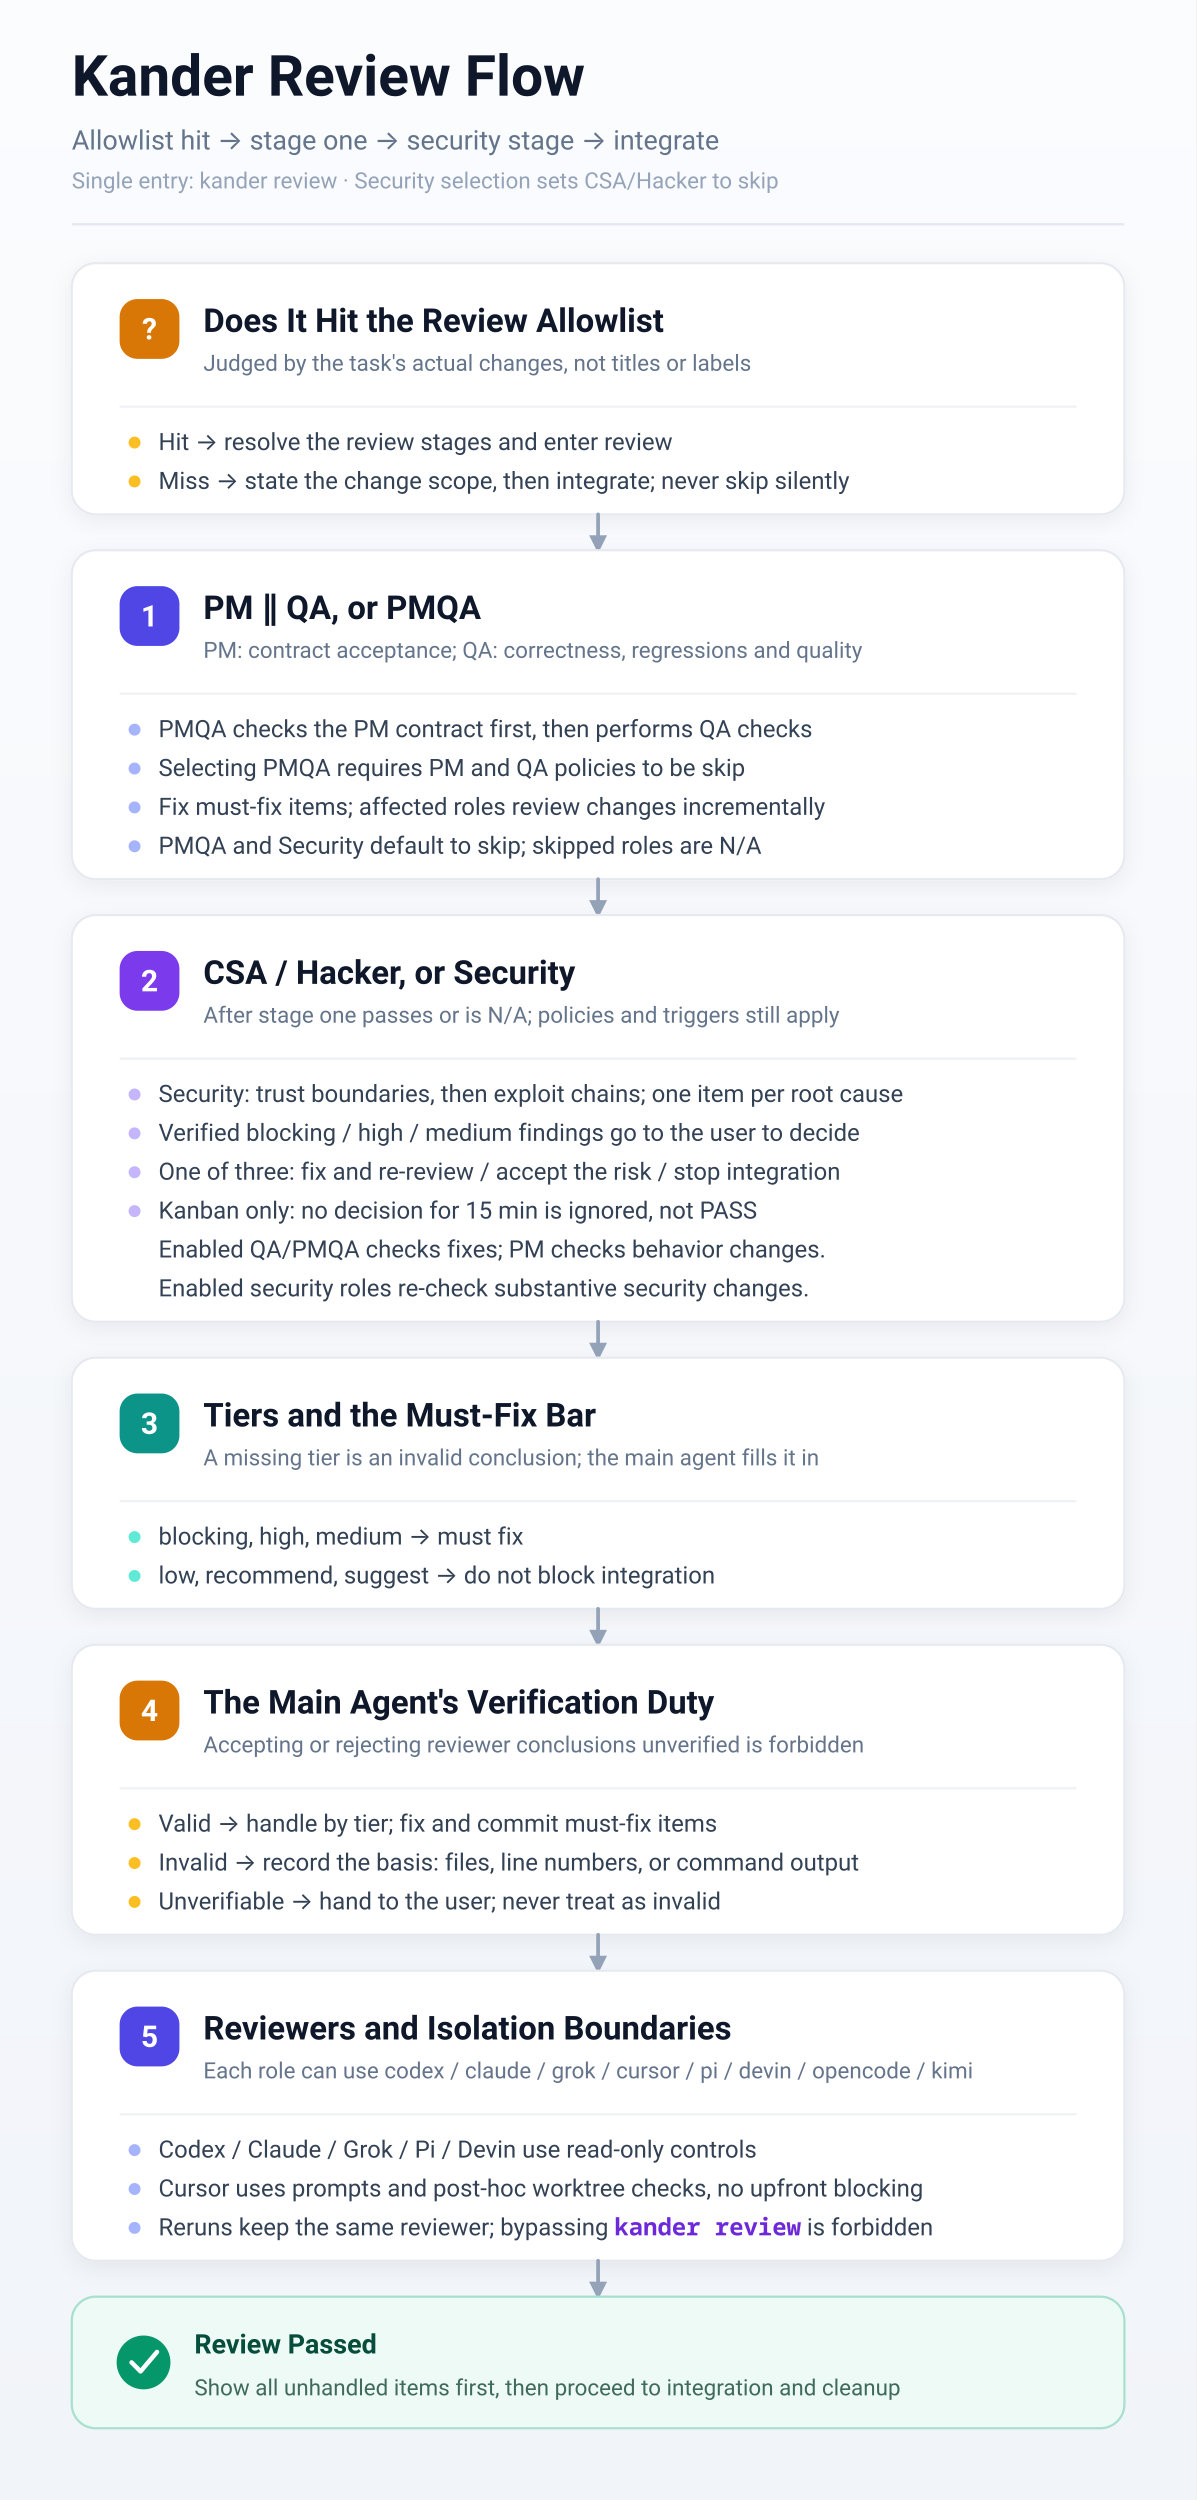
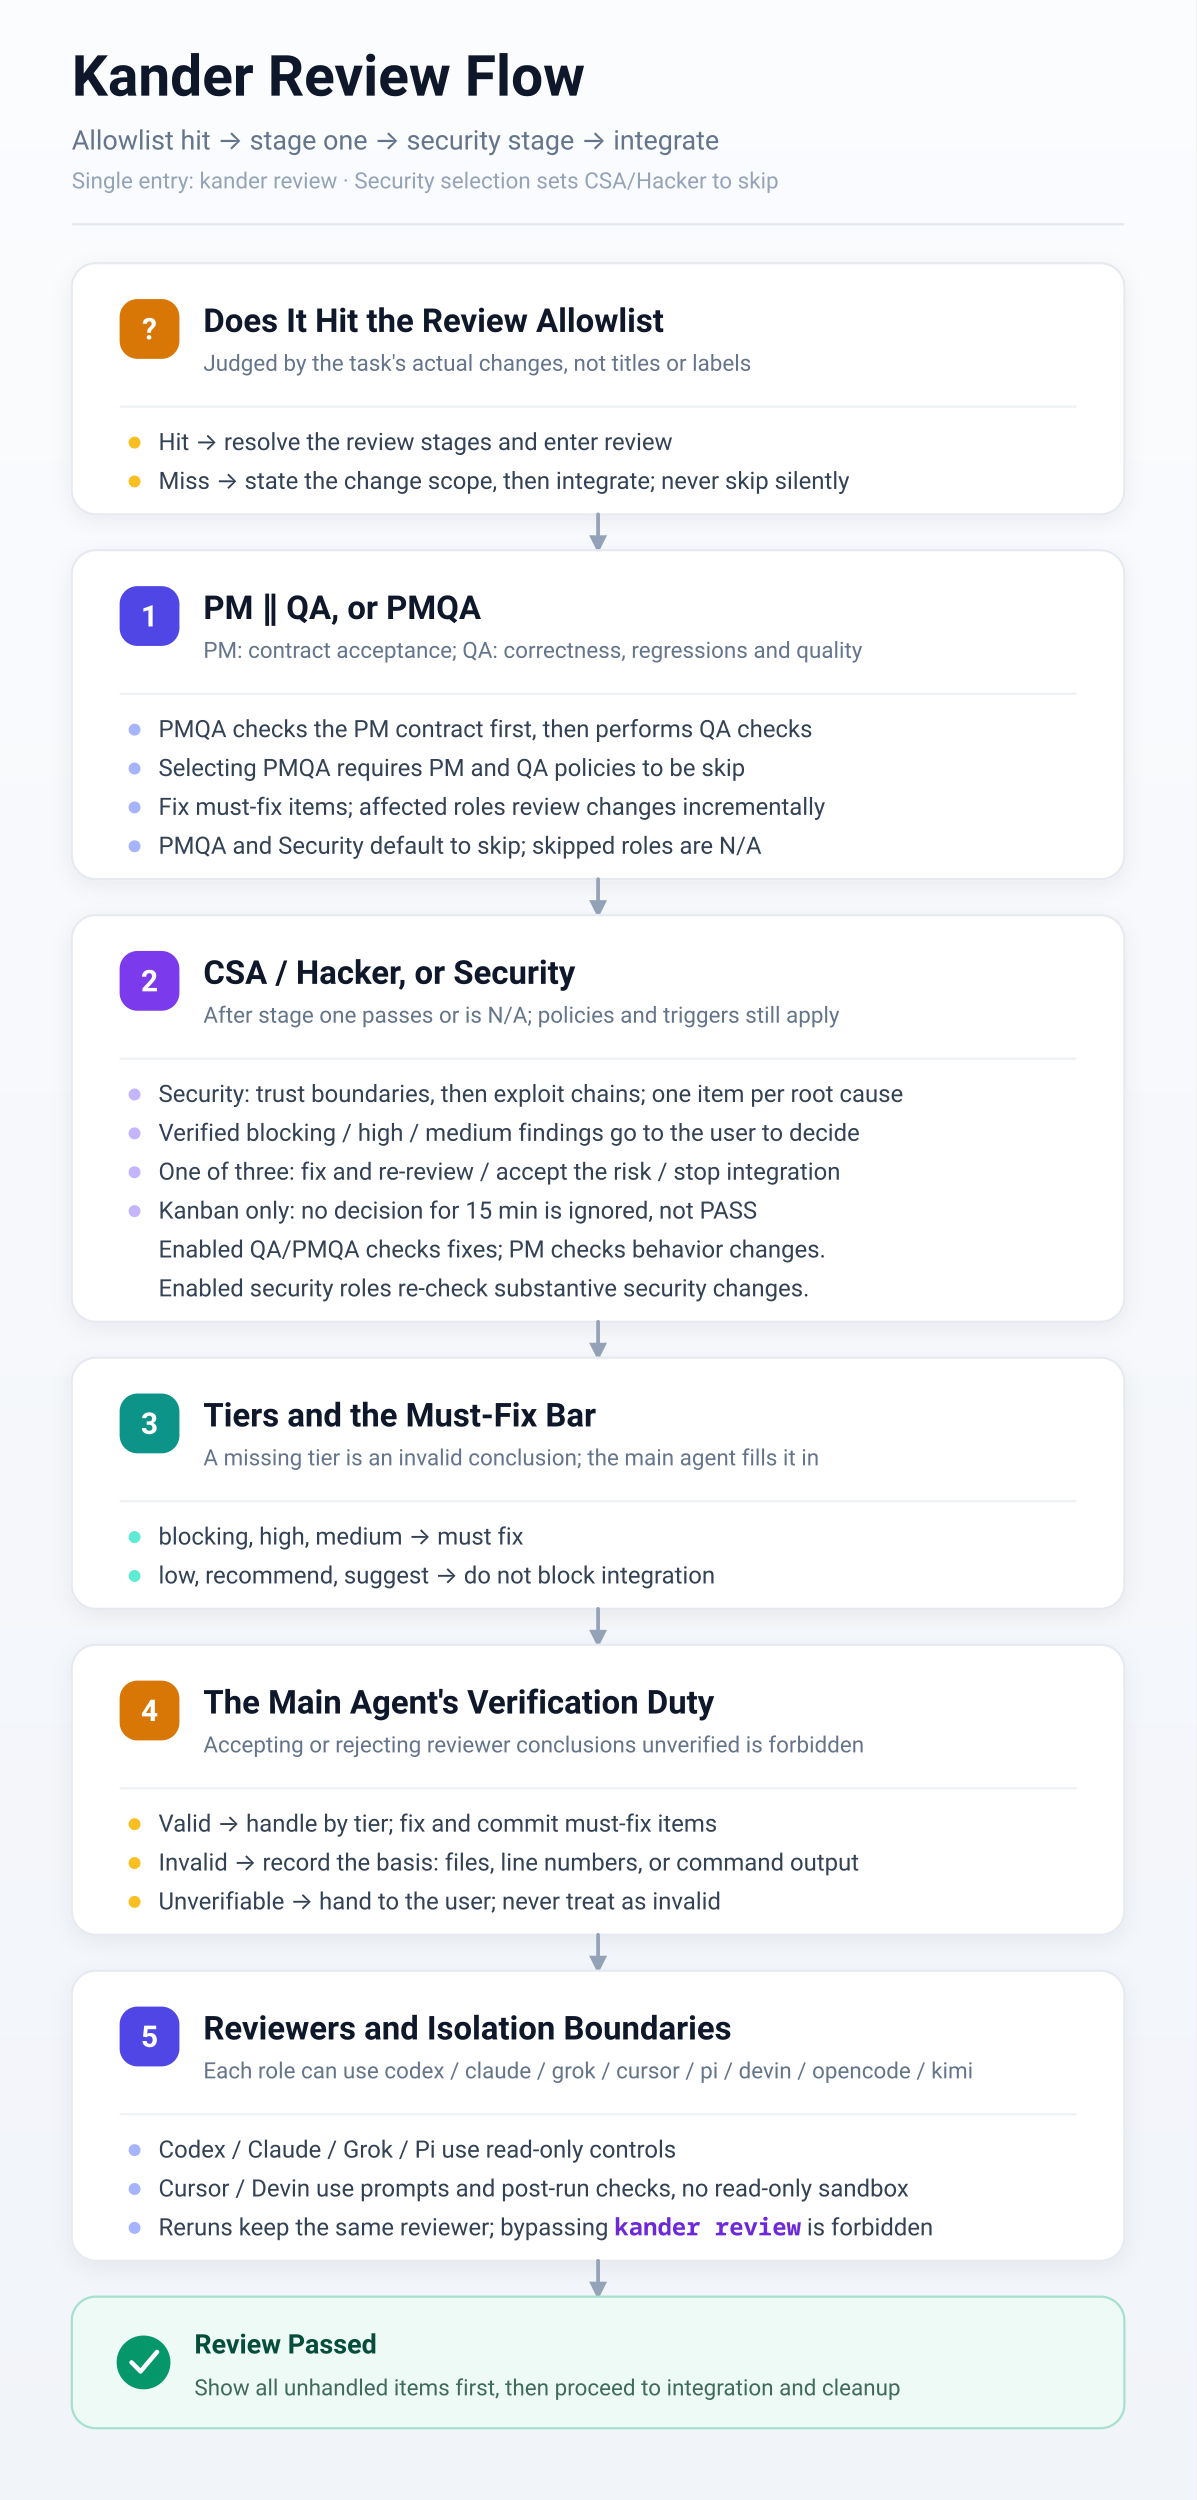
<svg xmlns="http://www.w3.org/2000/svg" width="800" height="1672" viewBox="0 0 800 1672" role="img" aria-labelledby="rv-title rv-desc">
  <defs>
    <linearGradient id="bg" x1="0" y1="0" x2="0" y2="1">
      <stop offset="0" stop-color="#fbfcfe" />
      <stop offset="1" stop-color="#f1f4f9" />
    </linearGradient>
    <filter id="card" x="-8%" y="-8%" width="116%" height="116%">
      <feDropShadow dx="0" dy="4" stdDeviation="7" flood-color="#0f172a" flood-opacity="0.06" />
    </filter>
    <marker id="a-slate" markerWidth="12" markerHeight="12" refX="10" refY="6" orient="auto" markerUnits="userSpaceOnUse">
      <path d="M0,0 L12,6 L0,12 Z" fill="#94a3b8" />
    </marker>
    <style>
      .s { font-family: -apple-system, BlinkMacSystemFont, "Segoe UI", Roboto, "Noto Sans", sans-serif; }
      .h1 { font-size: 38px; font-weight: 700; fill: #0f172a; }
      .h2 { font-size: 18px; fill: #64748b; }
      .tag { font-size: 15px; fill: #94a3b8; }
      .pt { font-size: 22px; font-weight: 700; fill: #0f172a; }
      .pn { font-size: 15px; fill: #64748b; }
      .bt { font-size: 16px; fill: #334155; }
      .num { font-size: 20px; font-weight: 700; fill: #ffffff; }
      .hl { font-family: "SFMono-Regular", "Cascadia Mono", "Noto Sans Mono", "DejaVu Sans Mono", monospace; font-size: 16px; font-weight: 700; fill: #6d28d9; }
      .panel { fill: #ffffff; stroke: #e6eaf0; stroke-width: 1.5; }
      .flow { fill: none; stroke: #94a3b8; stroke-width: 2.5; stroke-linecap: round; marker-end: url(#a-slate); }
    </style>
  </defs>
  <rect width="800" height="1672" fill="url(#bg)" />
  <text x="48" y="64" class="s h1">Kander Review Flow</text>
  <text x="48" y="100" class="s h2">Allowlist hit → stage one → security stage → integrate</text>
  <text x="48" y="126" class="s tag">Single entry: kander review · Security selection sets CSA/Hacker to skip</text>
  <line x1="48" y1="150" x2="752" y2="150" stroke="#e2e8f0" stroke-width="1.5" />
  <rect x="48" y="176" width="704" height="168" rx="16" class="panel" filter="url(#card)" />
  <rect x="80" y="200" width="40" height="40" rx="12" fill="#d97706" />
  <text x="100" y="227" text-anchor="middle" class="s num">?</text>
  <text x="136" y="222" class="s pt">Does It Hit the Review Allowlist</text>
  <text x="136" y="248" class="s pn">Judged by the task's actual changes, not titles or labels</text>
  <line x1="80" y1="272" x2="720" y2="272" stroke="#eef1f6" stroke-width="1.5" />
  <circle cx="90" cy="296" r="4" fill="#fbbf24" />
  <text x="106" y="301" class="s bt">Hit → resolve the review stages and enter review</text>
  <circle cx="90" cy="322" r="4" fill="#fbbf24" />
  <text x="106" y="327" class="s bt">Miss → state the change scope, then integrate; never skip silently</text>
  <path d="M400 344  V368" class="flow" />
  <rect x="48" y="368" width="704" height="220" rx="16" class="panel" filter="url(#card)" />
  <rect x="80" y="392" width="40" height="40" rx="12" fill="#4f46e5" />
  <text x="100" y="419" text-anchor="middle" class="s num">1</text>
  <text x="136" y="414" class="s pt">PM ∥ QA, or PMQA</text>
  <text x="136" y="440" class="s pn">PM: contract acceptance; QA: correctness, regressions and quality</text>
  <line x1="80" y1="464" x2="720" y2="464" stroke="#eef1f6" stroke-width="1.5" />
  <circle cx="90" cy="488" r="4" fill="#a5b4fc" />
  <text x="106" y="493" class="s bt">PMQA checks the PM contract first, then performs QA checks</text>
  <circle cx="90" cy="514" r="4" fill="#a5b4fc" />
  <text x="106" y="519" class="s bt">Selecting PMQA requires PM and QA policies to be skip</text>
  <circle cx="90" cy="540" r="4" fill="#a5b4fc" />
  <text x="106" y="545" class="s bt">Fix must-fix items; affected roles review changes incrementally</text>
  <circle cx="90" cy="566" r="4" fill="#a5b4fc" />
  <text x="106" y="571" class="s bt">PMQA and Security default to skip; skipped roles are N/A</text>
  <path d="M400 588  V612" class="flow" />
  <rect x="48" y="612" width="704" height="272" rx="16" class="panel" filter="url(#card)" />
  <rect x="80" y="636" width="40" height="40" rx="12" fill="#7c3aed" />
  <text x="100" y="663" text-anchor="middle" class="s num">2</text>
  <text x="136" y="658" class="s pt">CSA / Hacker, or Security</text>
  <text x="136" y="684" class="s pn">After stage one passes or is N/A; policies and triggers still apply</text>
  <line x1="80" y1="708" x2="720" y2="708" stroke="#eef1f6" stroke-width="1.5" />
  <circle cx="90" cy="732" r="4" fill="#c4b5fd" />
  <text x="106" y="737" class="s bt">Security: trust boundaries, then exploit chains; one item per root cause</text>
  <circle cx="90" cy="758" r="4" fill="#c4b5fd" />
  <text x="106" y="763" class="s bt">Verified blocking / high / medium findings go to the user to decide</text>
  <circle cx="90" cy="784" r="4" fill="#c4b5fd" />
  <text x="106" y="789" class="s bt">One of three: fix and re-review / accept the risk / stop integration</text>
  <circle cx="90" cy="810" r="4" fill="#c4b5fd" />
  <text x="106" y="815" class="s bt">Kanban only: no decision for 15 min is ignored, not PASS</text>
  <text x="106" y="841" class="s bt">Enabled QA/PMQA checks fixes; PM checks behavior changes.</text>
  <text x="106" y="867" class="s bt">Enabled security roles re-check substantive security changes.</text>
  <path d="M400 884  V908" class="flow" />
  <rect x="48" y="908" width="704" height="168" rx="16" class="panel" filter="url(#card)" />
  <rect x="80" y="932" width="40" height="40" rx="12" fill="#0d9488" />
  <text x="100" y="959" text-anchor="middle" class="s num">3</text>
  <text x="136" y="954" class="s pt">Tiers and the Must-Fix Bar</text>
  <text x="136" y="980" class="s pn">A missing tier is an invalid conclusion; the main agent fills it in</text>
  <line x1="80" y1="1004" x2="720" y2="1004" stroke="#eef1f6" stroke-width="1.5" />
  <circle cx="90" cy="1028" r="4" fill="#5eead4" />
  <text x="106" y="1033" class="s bt">blocking, high, medium → must fix</text>
  <circle cx="90" cy="1054" r="4" fill="#5eead4" />
  <text x="106" y="1059" class="s bt">low, recommend, suggest → do not block integration</text>
  <path d="M400 1076 V1100" class="flow" />
  <rect x="48" y="1100" width="704" height="194" rx="16" class="panel" filter="url(#card)" />
  <rect x="80" y="1124" width="40" height="40" rx="12" fill="#d97706" />
  <text x="100" y="1151" text-anchor="middle" class="s num">4</text>
  <text x="136" y="1146" class="s pt">The Main Agent's Verification Duty</text>
  <text x="136" y="1172" class="s pn">Accepting or rejecting reviewer conclusions unverified is forbidden</text>
  <line x1="80" y1="1196" x2="720" y2="1196" stroke="#eef1f6" stroke-width="1.5" />
  <circle cx="90" cy="1220" r="4" fill="#fbbf24" />
  <text x="106" y="1225" class="s bt">Valid → handle by tier; fix and commit must-fix items</text>
  <circle cx="90" cy="1246" r="4" fill="#fbbf24" />
  <text x="106" y="1251" class="s bt">Invalid → record the basis: files, line numbers, or command output</text>
  <circle cx="90" cy="1272" r="4" fill="#fbbf24" />
  <text x="106" y="1277" class="s bt">Unverifiable → hand to the user; never treat as invalid</text>
  <path d="M400 1294 V1318" class="flow" />
  <rect x="48" y="1318" width="704" height="194" rx="16" class="panel" filter="url(#card)" />
  <rect x="80" y="1342" width="40" height="40" rx="12" fill="#4f46e5" />
  <text x="100" y="1369" text-anchor="middle" class="s num">5</text>
  <text x="136" y="1364" class="s pt">Reviewers and Isolation Boundaries</text>
  <text x="136" y="1390" class="s pn">Each role can use codex / claude / grok / cursor / pi / devin / opencode / kimi</text>
  <line x1="80" y1="1414" x2="720" y2="1414" stroke="#eef1f6" stroke-width="1.5" />
  <circle cx="90" cy="1438" r="4" fill="#a5b4fc" />
-   <text x="106" y="1443" class="s bt">Codex / Claude / Grok / Pi / Devin use read-only controls</text>
+   <text x="106" y="1443" class="s bt">Codex / Claude / Grok / Pi use read-only controls</text>
  <circle cx="90" cy="1464" r="4" fill="#a5b4fc" />
-   <text x="106" y="1469" class="s bt">Cursor uses prompts and post-hoc worktree checks, no upfront blocking</text>
+   <text x="106" y="1469" class="s bt">Cursor / Devin use prompts and post-run checks, no read-only sandbox</text>
  <circle cx="90" cy="1490" r="4" fill="#a5b4fc" />
  <text x="106" y="1495" class="s bt">Reruns keep the same reviewer; bypassing <tspan class="hl">kander review</tspan> is forbidden</text>
  <path d="M400 1512 V1536" class="flow" />
  <rect x="48" y="1536" width="704" height="88" rx="16" fill="#eefaf5" stroke="#a7e0cd" stroke-width="1.5" />
  <circle cx="96" cy="1580" r="18" fill="#059669" />
  <path d="M88 1580L94 1586L105 1573" fill="none" stroke="#ffffff" stroke-width="3" stroke-linecap="round" stroke-linejoin="round" />
  <text x="130" y="1574" class="s" font-size="18" font-weight="700" fill="#064e3b">Review Passed</text>
  <text x="130" y="1602" class="s" font-size="15" fill="#3f6b5c">Show all unhandled items first, then proceed to integration and cleanup</text>
</svg>
